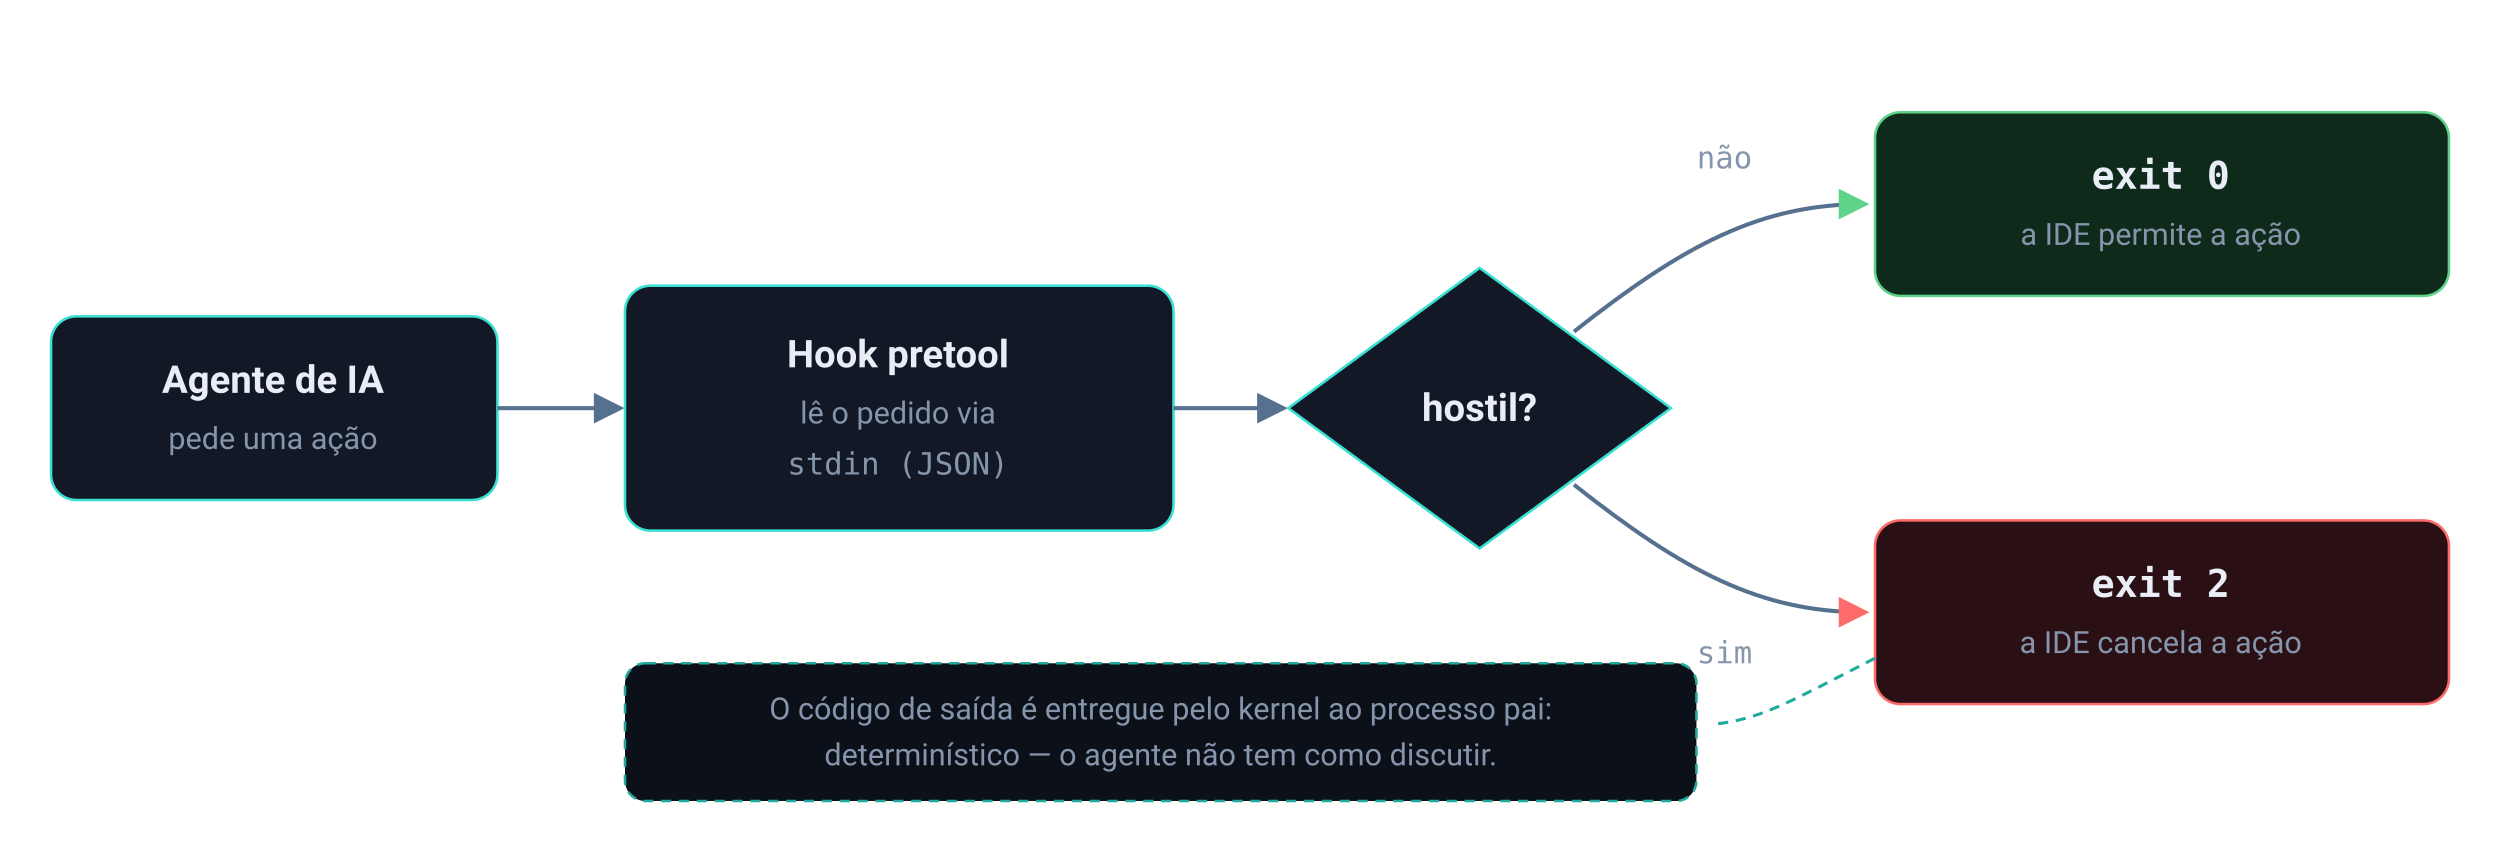
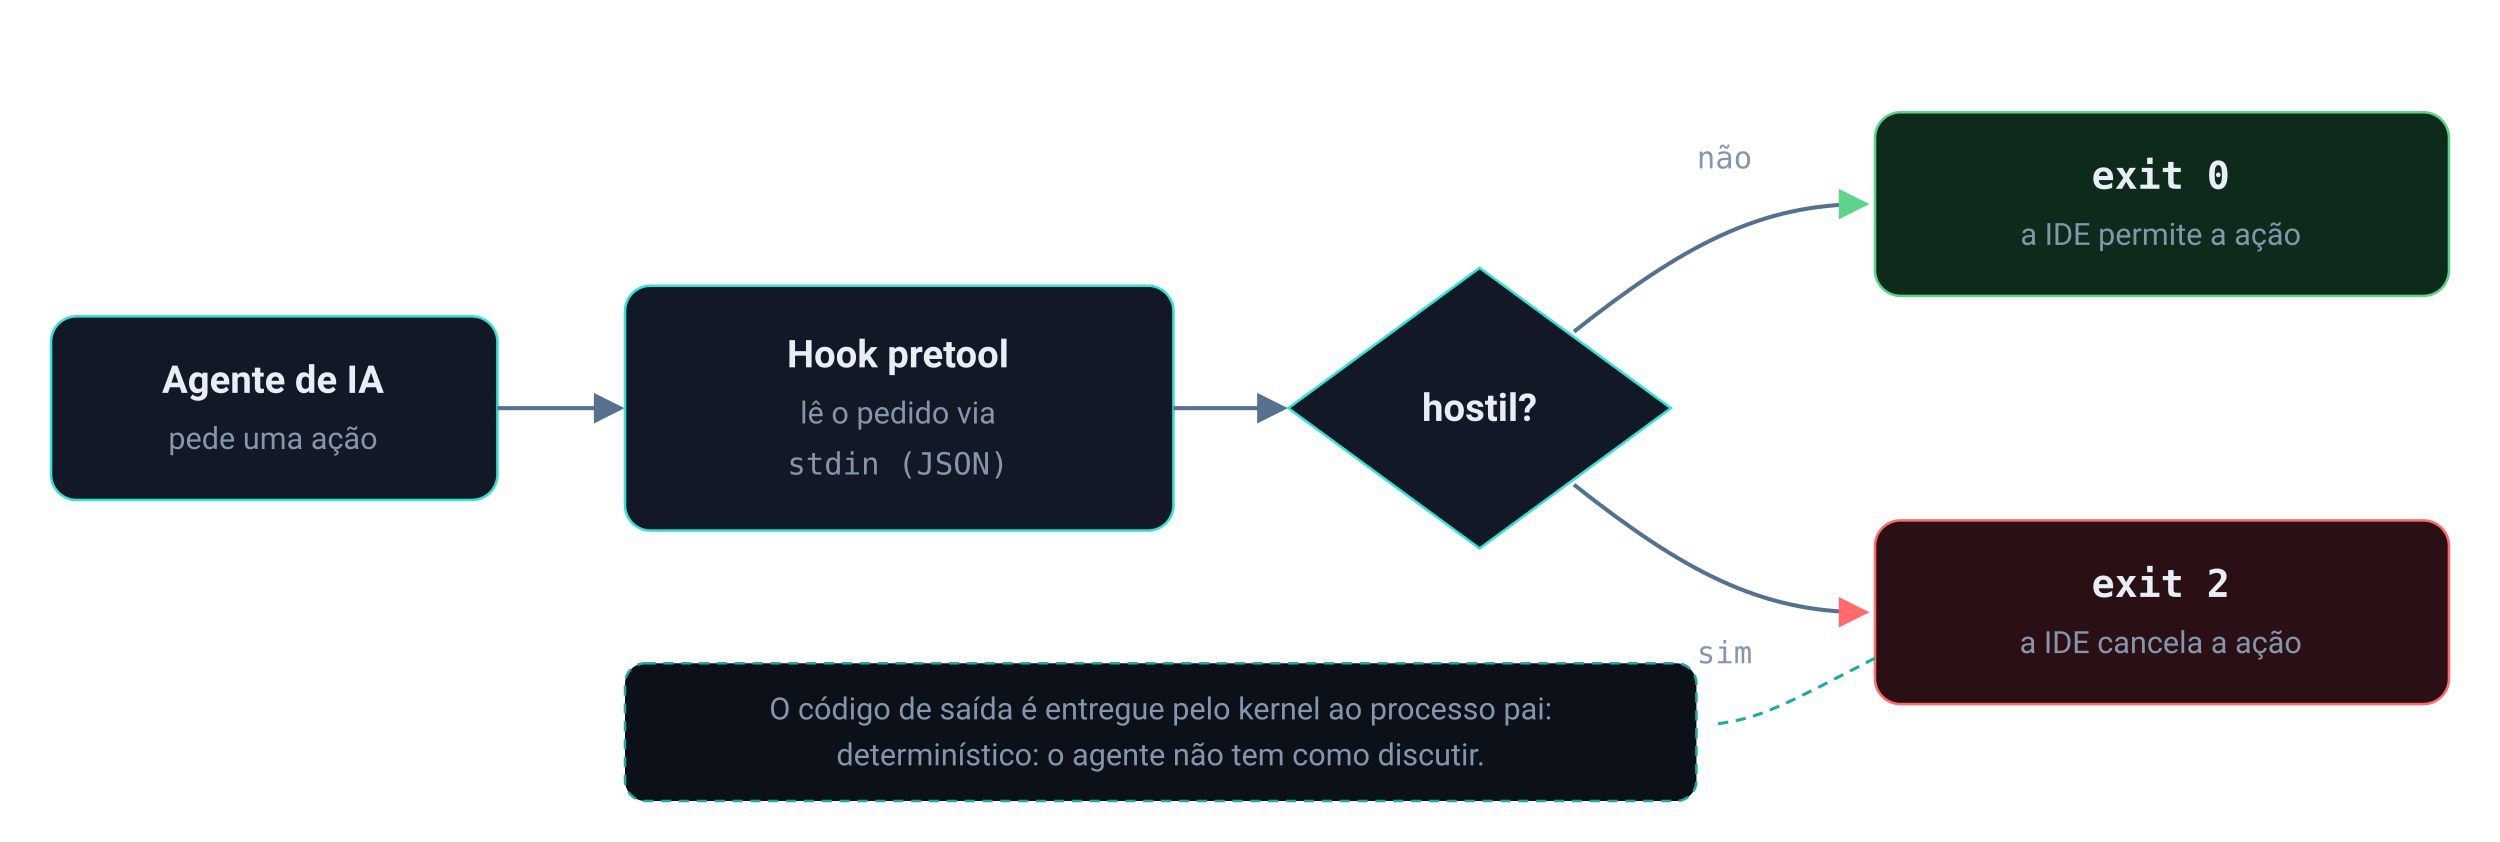
<svg xmlns="http://www.w3.org/2000/svg" viewBox="0 0 980 330" role="img" aria-label="O agente pede uma ação; o hook pretool lê pelo stdin e decide; o processo termina com 0 (a IDE permite) ou 2 (a IDE cancela). O número é entregue pelo kernel.">
  <defs>
    <marker id="arr" viewBox="0 0 10 10" refX="8.5" refY="5" markerWidth="7.5" markerHeight="7.5" orient="auto-start-reverse">
      <path d="M0 0L10 5L0 10z" fill="#56708f" />
    </marker>
    <marker id="arrOk" viewBox="0 0 10 10" refX="8.5" refY="5" markerWidth="7.5" markerHeight="7.5" orient="auto-start-reverse">
      <path d="M0 0L10 5L0 10z" fill="#5fd38a" />
    </marker>
    <marker id="arrBad" viewBox="0 0 10 10" refX="8.5" refY="5" markerWidth="7.5" markerHeight="7.5" orient="auto-start-reverse">
      <path d="M0 0L10 5L0 10z" fill="#ff6b6b" />
    </marker>
  </defs>
  <style>
    text{font-family:'Segoe UI',system-ui,-apple-system,Roboto,sans-serif}
    .t{fill:#e8edf6;font-size:15px;font-weight:600}
    .s{fill:#8595ab;font-size:12px}
    .m{font-family:'JetBrains Mono',ui-monospace,Consolas,monospace}
    .edge{stroke:#56708f;stroke-width:1.6;fill:none}
  </style>
  <rect x="20" y="124" width="175" height="72" rx="10" fill="#121826" stroke="#38e1d3" />
  <text x="107" y="154" text-anchor="middle" class="t">Agente de IA</text>
  <text x="107" y="176" text-anchor="middle" class="s">pede uma ação</text>
  <path class="edge" d="M195 160 H243" marker-end="url(#arr)" />
  <rect x="245" y="112" width="215" height="96" rx="10" fill="#121826" stroke="#38e1d3" />
  <text x="352" y="144" text-anchor="middle" class="t">Hook pretool</text>
  <text x="352" y="166" text-anchor="middle" class="s">lê o pedido via</text>
  <text x="352" y="186" text-anchor="middle" class="s m" fill="#38e1d3">stdin (JSON)</text>
  <path class="edge" d="M460 160 H503" marker-end="url(#arr)" />
  <polygon points="580,105 655,160 580,215 505,160" fill="#121826" stroke="#38e1d3" />
  <text x="580" y="165" text-anchor="middle" class="t">hostil?</text>
  <path class="edge" d="M617 130 C660 96 690 80 731 80" stroke="#5fd38a" marker-end="url(#arrOk)" />
  <text x="676" y="66" text-anchor="middle" class="s m" fill="#5fd38a">não</text>
  <rect x="735" y="44" width="225" height="72" rx="10" fill="#0e2a1a" stroke="#5fd38a" />
  <text x="847" y="74" text-anchor="middle" class="t m" fill="#d7ffe6">exit 0</text>
  <text x="847" y="96" text-anchor="middle" class="s" fill="#9fd8b4">a IDE permite a ação</text>
  <path class="edge" d="M617 190 C660 224 690 240 731 240" stroke="#ff6b6b" marker-end="url(#arrBad)" />
  <text x="676" y="260" text-anchor="middle" class="s m" fill="#ff6b6b">sim</text>
  <rect x="735" y="204" width="225" height="72" rx="10" fill="#2a1014" stroke="#ff6b6b" />
  <text x="847" y="234" text-anchor="middle" class="t m" fill="#ffd7d7">exit 2</text>
  <text x="847" y="256" text-anchor="middle" class="s" fill="#e8a0a0">a IDE cancela a ação</text>
  <path d="M735 258 C700 276 690 282 671 284" fill="none" stroke="#21a99e" stroke-width="1.2" stroke-dasharray="4 3" />
  <rect x="245" y="260" width="420" height="54" rx="8" fill="#0c1019" stroke="#21a99e" stroke-dasharray="4 3" />
  <text x="455" y="282" text-anchor="middle" class="s" fill="#b8c4d6">O código de saída é entregue pelo kernel ao processo pai:</text>
-   <text x="455" y="300" text-anchor="middle" class="s" fill="#b8c4d6">determinístico — o agente não tem como discutir.</text>
+   <text x="455" y="300" text-anchor="middle" class="s" fill="#b8c4d6">determinístico: o agente não tem como discutir.</text>
</svg>
